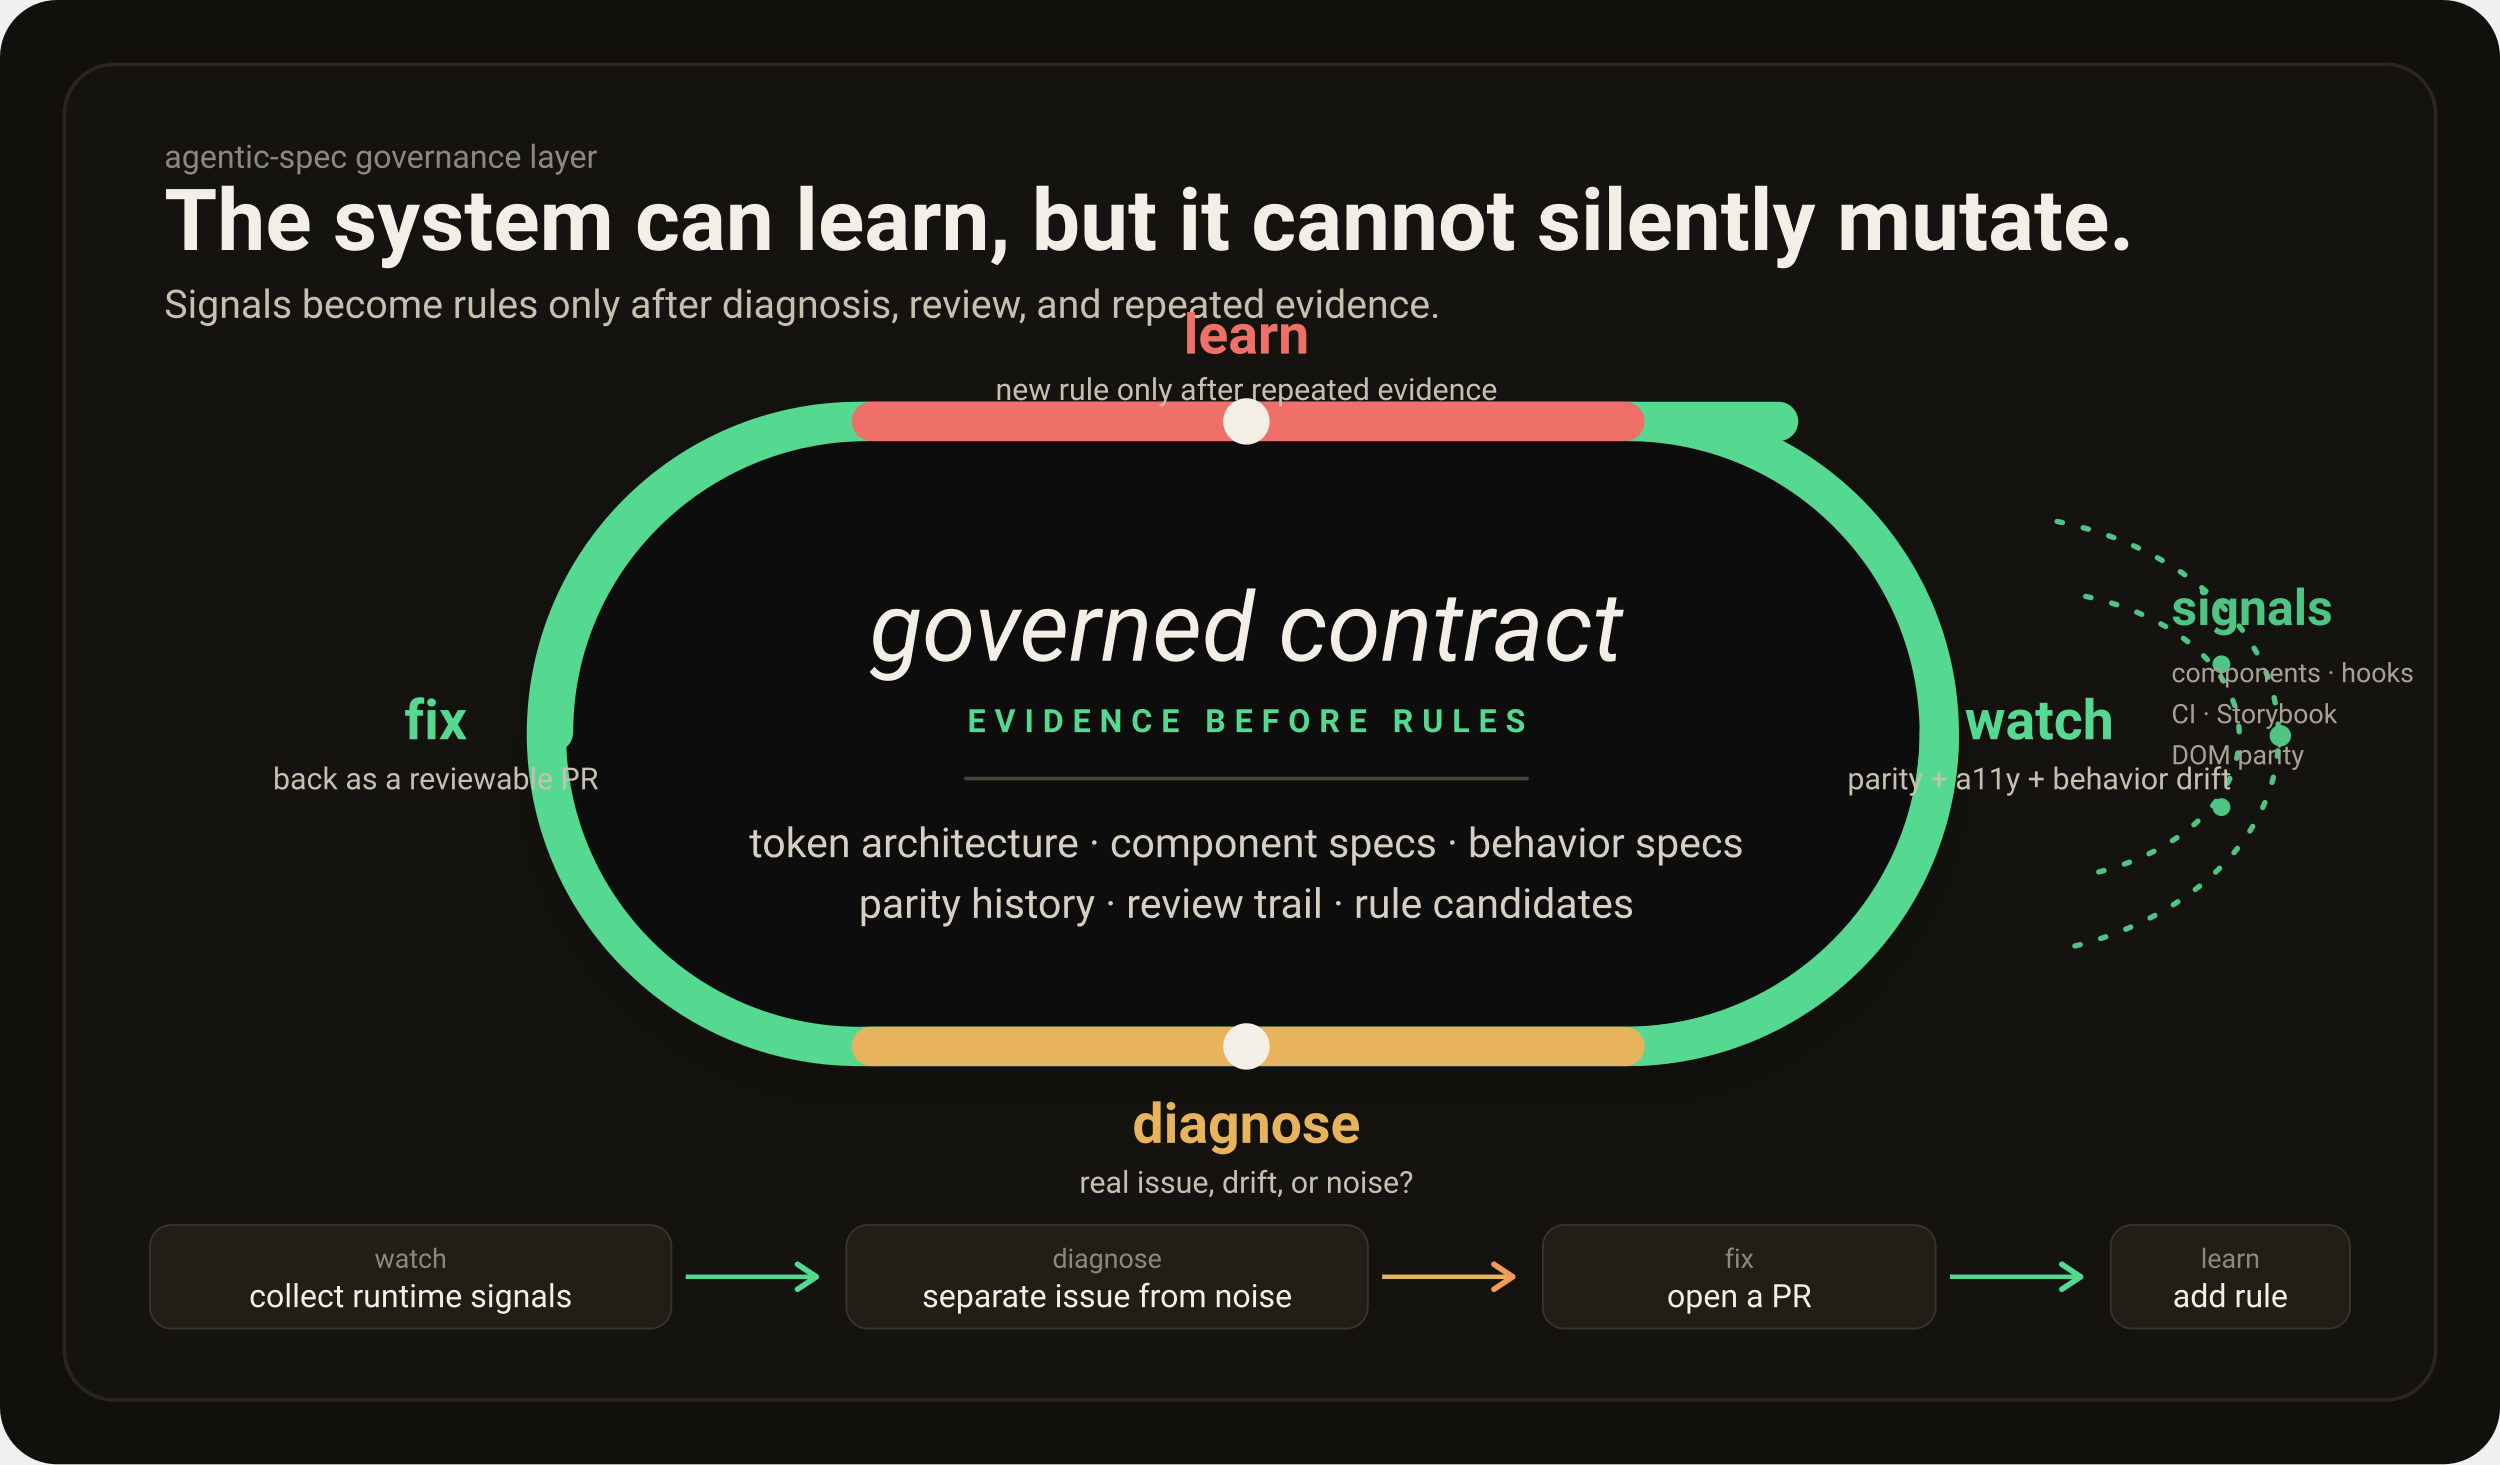
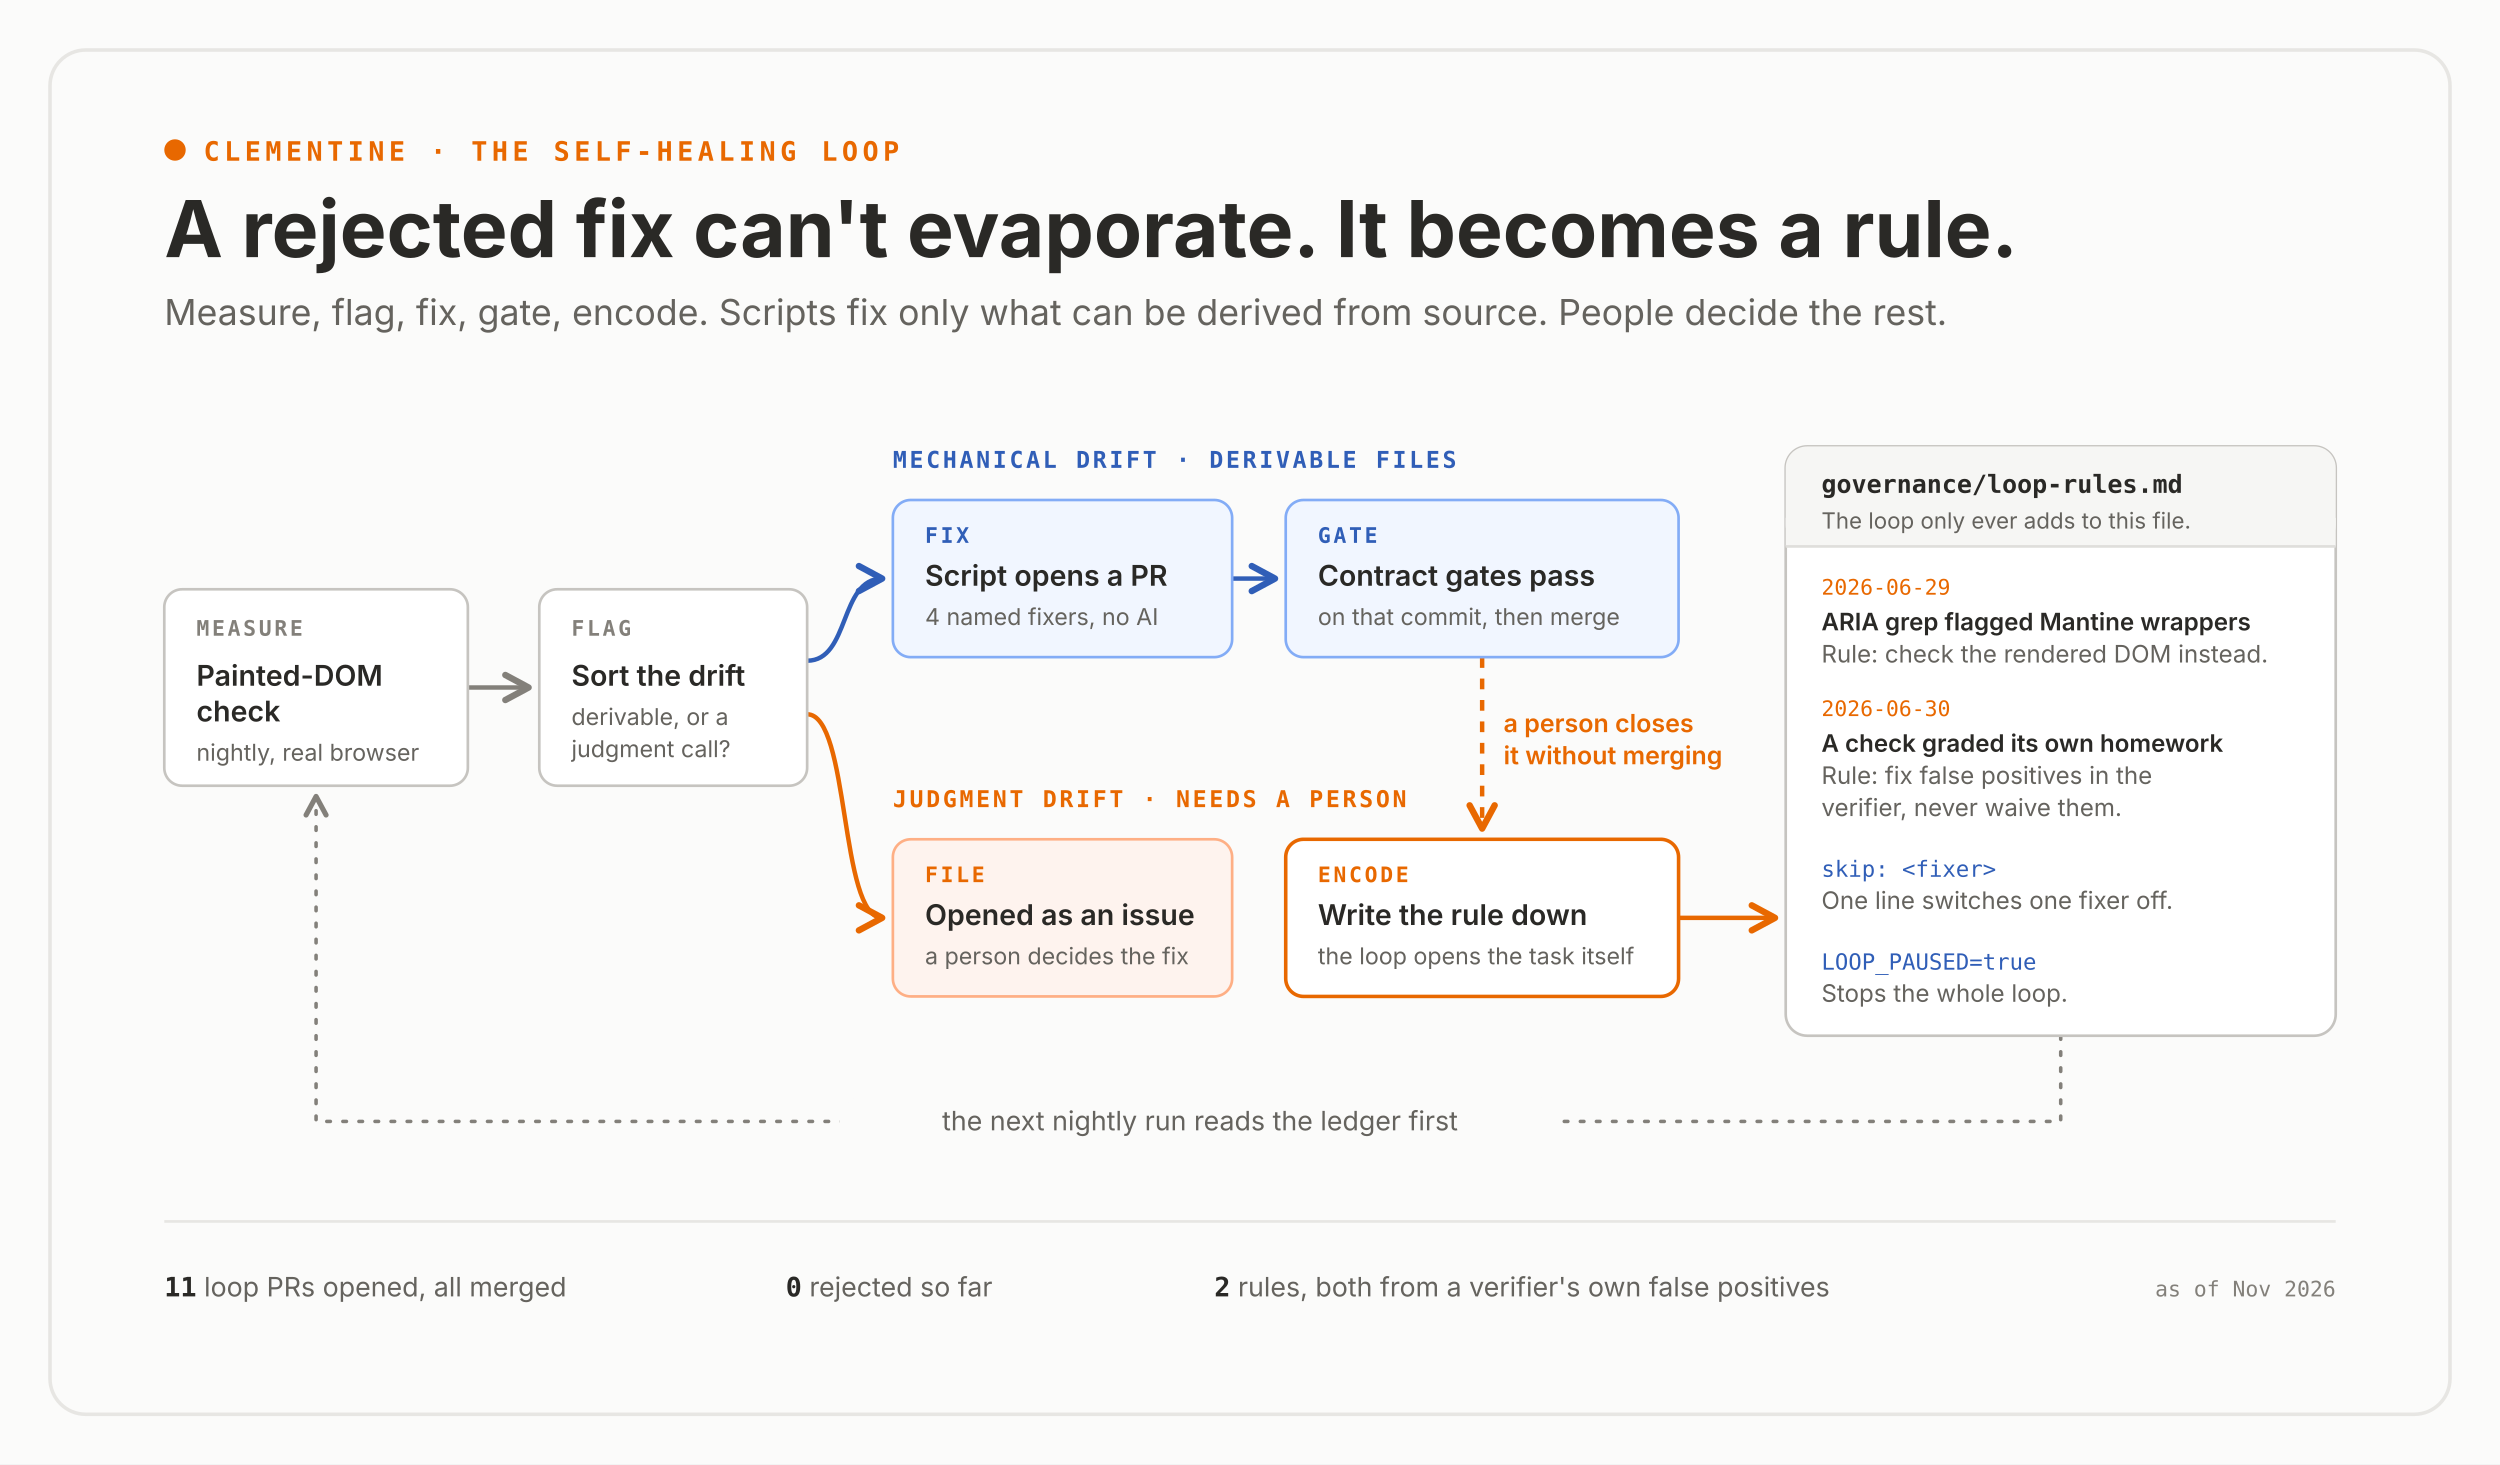
- <svg xmlns="http://www.w3.org/2000/svg" viewBox="0 0 1400 820" font-family="-apple-system, BlinkMacSystemFont, 'Segoe UI', Roboto, Helvetica, Arial, sans-serif" role="img">
+ <svg xmlns="http://www.w3.org/2000/svg" viewBox="0 0 1400 820" font-family="Inter, -apple-system, BlinkMacSystemFont, 'Segoe UI', Roboto, Helvetica, Arial, sans-serif" role="img">
  <defs>
-     <filter id="soft" x="-20%" y="-20%" width="140%" height="140%">
-       <feDropShadow dx="0" dy="16" stdDeviation="18" flood-color="#000000" flood-opacity="0.22" />
-     </filter>
-     <marker id="arrow-green" viewBox="0 0 10 10" refX="8.5" refY="5" markerWidth="7" markerHeight="7" orient="auto-start-reverse">
-       <path d="M2 1L8 5L2 9" fill="none" stroke="#55D890" stroke-width="1.8" stroke-linecap="round" stroke-linejoin="round" />
+     <marker id="a-ink" viewBox="0 0 10 10" refX="8" refY="5" markerWidth="8" markerHeight="8" orient="auto">
+       <path d="M1.5 1.5L8 5L1.5 8.5" fill="none" stroke="#305EB7" stroke-width="1.8" stroke-linecap="round" stroke-linejoin="round" />
    </marker>
-     <marker id="arrow-orange" viewBox="0 0 10 10" refX="8.5" refY="5" markerWidth="7" markerHeight="7" orient="auto-start-reverse">
-       <path d="M2 1L8 5L2 9" fill="none" stroke="#F29B58" stroke-width="1.8" stroke-linecap="round" stroke-linejoin="round" />
+     <marker id="a-org" viewBox="0 0 10 10" refX="8" refY="5" markerWidth="8" markerHeight="8" orient="auto">
+       <path d="M1.5 1.5L8 5L1.5 8.5" fill="none" stroke="#E86800" stroke-width="1.8" stroke-linecap="round" stroke-linejoin="round" />
+     </marker>
+     <marker id="a-grey" viewBox="0 0 10 10" refX="8" refY="5" markerWidth="8" markerHeight="8" orient="auto">
+       <path d="M1.5 1.5L8 5L1.5 8.5" fill="none" stroke="#83807A" stroke-width="1.8" stroke-linecap="round" stroke-linejoin="round" />
    </marker>
  </defs>
-   <rect width="1400" height="820" rx="32" fill="#11100D" />
-   <rect x="36" y="36" width="1328" height="748" rx="28" fill="#15130F" stroke="#2A261E" stroke-width="2" />
-   <text x="92" y="94" font-size="18" fill="#8D887D" letter-spacing="0">agentic-spec governance layer</text>
-   <text x="92" y="140" font-size="48" font-weight="650" fill="#F4EFE6" letter-spacing="0">The system can learn, but it cannot silently mutate.</text>
-   <text x="92" y="178" font-size="22" fill="#C7BFB0" letter-spacing="0">Signals become rules only after diagnosis, review, and repeated evidence.</text>
-   <g opacity="0.9">
-     <path d="M1152 292C1222 306 1276 354 1276 412C1276 471 1222 518 1152 532" fill="none" stroke="#55D890" stroke-width="3" stroke-dasharray="3 12" stroke-linecap="round" />
-     <path d="M1168 334C1216 344 1254 374 1254 412C1254 450 1216 480 1168 490" fill="none" stroke="#55D890" stroke-width="3" stroke-dasharray="3 12" stroke-linecap="round" />
-     <circle cx="1277" cy="412" r="6" fill="#55D890" />
-     <circle cx="1244" cy="372" r="5" fill="#55D890" />
-     <circle cx="1244" cy="452" r="5" fill="#55D890" />
-     <text x="1216" y="350" font-size="28" font-weight="650" fill="#55D890">signals</text>
-     <text x="1216" y="382" font-size="15" fill="#B8B0A1">components · hooks</text>
-     <text x="1216" y="405" font-size="15" fill="#B8B0A1">CI · Storybook</text>
-     <text x="1216" y="428" font-size="15" fill="#B8B0A1">DOM parity</text>
+   <rect width="1400" height="820" fill="#FBFBFA" />
+   <rect x="28" y="28" width="1344" height="764" rx="20" fill="none" stroke="#E7E6E3" stroke-width="2" />
+   <g font-family="'JetBrains Mono', ui-monospace, Menlo, monospace">
+     <rect x="92" y="78" width="12" height="12" rx="6" fill="#E86800" />
+     <text x="114" y="90" font-size="15" font-weight="600" fill="#E86800" letter-spacing="2.5">CLEMENTINE · THE SELF-HEALING LOOP</text>
  </g>
-   <g filter="url(#soft)">
-     <rect x="306" y="236" width="780" height="350" rx="175" fill="#11100D" stroke="#55D890" stroke-width="22" />
-     <path d="M310 410C310 314 389 236 486 236H996" fill="none" stroke="#55D890" stroke-width="22" stroke-linecap="round" />
-     <path d="M1086 410C1086 506 1007 586 910 586H484" fill="none" stroke="#55D890" stroke-width="22" stroke-linecap="round" />
-     <path d="M488 236H910" fill="none" stroke="#EF7067" stroke-width="22" stroke-linecap="round" />
-     <path d="M488 586H910" fill="none" stroke="#E7B45D" stroke-width="22" stroke-linecap="round" />
+   <text x="92" y="144" font-size="44" font-weight="700" fill="#2A2926">A rejected fix can't evaporate. It becomes a rule.</text>
+   <text x="92" y="182" font-size="20" fill="#65635E">Measure, flag, fix, gate, encode. Scripts fix only what can be derived from source. People decide the rest.</text>
+   <text x="500" y="262" font-family="'JetBrains Mono', ui-monospace, Menlo, monospace" font-size="13" font-weight="600" fill="#305EB7" letter-spacing="1.5">MECHANICAL DRIFT · DERIVABLE FILES</text>
+   <text x="500" y="452" font-family="'JetBrains Mono', ui-monospace, Menlo, monospace" font-size="13" font-weight="600" fill="#E86800" letter-spacing="1.5">JUDGMENT DRIFT · NEEDS A PERSON</text>
+   <path d="M262 385H296" stroke="#83807A" stroke-width="2.5" marker-end="url(#a-grey)" />
+   <path d="M452 370C476 370 470 324 494 324" fill="none" stroke="#305EB7" stroke-width="2.5" marker-end="url(#a-ink)" />
+   <path d="M452 400C476 400 470 514 494 514" fill="none" stroke="#E86800" stroke-width="2.5" marker-end="url(#a-org)" />
+   <path d="M690 324H714" stroke="#305EB7" stroke-width="2.5" marker-end="url(#a-ink)" />
+   <path d="M830 368V464" stroke="#E86800" stroke-width="2.5" stroke-dasharray="6 6" marker-end="url(#a-org)" />
+   <text x="842" y="410" font-size="14" font-weight="600" fill="#E86800">a person closes</text>
+   <text x="842" y="428" font-size="14" font-weight="600" fill="#E86800">it without merging</text>
+   <path d="M940 514H994" stroke="#E86800" stroke-width="2.5" marker-end="url(#a-org)" />
+   <path d="M1154 580V628H177V446" fill="none" stroke="#83807A" stroke-width="2" stroke-dasharray="2 7" stroke-linecap="round" marker-end="url(#a-grey)" />
+   <rect x="470" y="614" width="404" height="28" rx="14" fill="#FBFBFA" />
+   <text x="672" y="633" text-anchor="middle" font-size="15" fill="#65635E">the next nightly run reads the ledger first</text>
+   <g font-family="'JetBrains Mono', ui-monospace, Menlo, monospace" font-size="12" font-weight="600" letter-spacing="1.5">
+     <rect x="92" y="330" width="170" height="110" rx="10" fill="#FFFFFF" stroke="#C6C4C0" stroke-width="1.5" />
+     <text x="110" y="356" fill="#83807A">MEASURE</text>
+     <rect x="302" y="330" width="150" height="110" rx="10" fill="#FFFFFF" stroke="#C6C4C0" stroke-width="1.5" />
+     <text x="320" y="356" fill="#83807A">FLAG</text>
+     <rect x="500" y="280" width="190" height="88" rx="10" fill="#F1F6FF" stroke="#83ACF6" stroke-width="1.5" />
+     <text x="518" y="304" fill="#305EB7">FIX</text>
+     <rect x="720" y="280" width="220" height="88" rx="10" fill="#F1F6FF" stroke="#83ACF6" stroke-width="1.5" />
+     <text x="738" y="304" fill="#305EB7">GATE</text>
+     <rect x="500" y="470" width="190" height="88" rx="10" fill="#FEF3EE" stroke="#FEAF85" stroke-width="1.5" />
+     <text x="518" y="494" fill="#E86800">FILE</text>
+     <rect x="720" y="470" width="220" height="88" rx="10" fill="#FFFFFF" stroke="#E86800" stroke-width="2" />
+     <text x="738" y="494" fill="#E86800">ENCODE</text>
  </g>
-   <circle cx="698" cy="236" r="13" fill="#F4EFE6" />
-   <circle cx="698" cy="586" r="13" fill="#F4EFE6" />
-   <text x="698" y="198" text-anchor="middle" font-size="31" font-weight="700" fill="#EF7067">learn</text>
-   <text x="698" y="224" text-anchor="middle" font-size="17" fill="#C7BFB0">new rule only after repeated evidence</text>
-   <text x="698" y="640" text-anchor="middle" font-size="31" font-weight="700" fill="#E7B45D">diagnose</text>
-   <text x="698" y="668" text-anchor="middle" font-size="17" fill="#C7BFB0">real issue, drift, or noise?</text>
-   <text x="244" y="414" text-anchor="middle" font-size="31" font-weight="700" fill="#55D890">fix</text>
-   <text x="244" y="442" text-anchor="middle" font-size="17" fill="#C7BFB0">back as a reviewable PR</text>
-   <text x="1142" y="414" text-anchor="middle" font-size="31" font-weight="700" fill="#55D890">watch</text>
-   <text x="1142" y="442" text-anchor="middle" font-size="17" fill="#C7BFB0">parity + a11y + behavior drift</text>
-   <g>
-     <text x="698" y="370" text-anchor="middle" font-size="54" font-style="italic" fill="#F4EFE6">governed contract</text>
-     <text x="698" y="410" text-anchor="middle" font-size="18" font-weight="700" fill="#55D890" letter-spacing="5">EVIDENCE BEFORE RULES</text>
-     <line x1="540" y1="436" x2="856" y2="436" stroke="#4A4336" stroke-width="2" />
-     <text x="698" y="480" text-anchor="middle" font-size="23" fill="#D6CFC2">token architecture · component specs · behavior specs</text>
-     <text x="698" y="514" text-anchor="middle" font-size="23" fill="#D6CFC2">parity history · review trail · rule candidates</text>
+   <g font-size="16" fill="#2A2926">
+     <text x="110" y="384" font-weight="600">Painted-DOM</text>
+     <text x="110" y="404" font-weight="600">check</text>
+     <text x="110" y="426" font-size="13" fill="#65635E">nightly, real browser</text>
+     <text x="320" y="384" font-weight="600">Sort the drift</text>
+     <text x="320" y="406" font-size="13" fill="#65635E">derivable, or a</text>
+     <text x="320" y="424" font-size="13" fill="#65635E">judgment call?</text>
+     <text x="518" y="328" font-weight="600">Script opens a PR</text>
+     <text x="518" y="350" font-size="13" fill="#65635E">4 named fixers, no AI</text>
+     <text x="738" y="328" font-weight="600">Contract gates pass</text>
+     <text x="738" y="350" font-size="13" fill="#65635E">on that commit, then merge</text>
+     <text x="518" y="518" font-weight="600">Opened as an issue</text>
+     <text x="518" y="540" font-size="13" fill="#65635E">a person decides the fix</text>
+     <text x="738" y="518" font-weight="600">Write the rule down</text>
+     <text x="738" y="540" font-size="13" fill="#65635E">the loop opens the task itself</text>
  </g>
  <g>
-     <rect x="84" y="686" width="292" height="58" rx="12" fill="#221E17" stroke="#3B3428" />
-     <text x="230" y="710" text-anchor="middle" font-size="15" fill="#8D887D">watch</text>
-     <text x="230" y="732" text-anchor="middle" font-size="18" fill="#F4EFE6">collect runtime signals</text>
-     <path d="M384 715H458" stroke="#55D890" stroke-width="2.5" marker-end="url(#arrow-green)" />
-     <rect x="474" y="686" width="292" height="58" rx="12" fill="#221E17" stroke="#3B3428" />
-     <text x="620" y="710" text-anchor="middle" font-size="15" fill="#8D887D">diagnose</text>
-     <text x="620" y="732" text-anchor="middle" font-size="18" fill="#F4EFE6">separate issue from noise</text>
-     <path d="M774 715H848" stroke="#E7B45D" stroke-width="2.5" marker-end="url(#arrow-orange)" />
-     <rect x="864" y="686" width="220" height="58" rx="12" fill="#221E17" stroke="#3B3428" />
-     <text x="974" y="710" text-anchor="middle" font-size="15" fill="#8D887D">fix</text>
-     <text x="974" y="732" text-anchor="middle" font-size="18" fill="#F4EFE6">open a PR</text>
-     <path d="M1092 715H1166" stroke="#55D890" stroke-width="2.5" marker-end="url(#arrow-green)" />
-     <rect x="1182" y="686" width="134" height="58" rx="12" fill="#221E17" stroke="#3B3428" />
-     <text x="1249" y="710" text-anchor="middle" font-size="15" fill="#8D887D">learn</text>
-     <text x="1249" y="732" text-anchor="middle" font-size="18" fill="#F4EFE6">add rule</text>
+     <rect x="1000" y="250" width="308" height="330" rx="12" fill="#FFFFFF" stroke="#C6C4C0" stroke-width="1.5" />
+     <rect x="1000" y="250" width="308" height="56" rx="12" fill="#F6F6F4" />
+     <rect x="1000" y="290" width="308" height="16" fill="#F6F6F4" />
+     <line x1="1000" y1="306" x2="1308" y2="306" stroke="#DFDEDB" stroke-width="1.5" />
+     <text x="1020" y="276" font-family="'JetBrains Mono', ui-monospace, Menlo, monospace" font-size="14" font-weight="600" fill="#2A2926">governance/loop-rules.md</text>
+     <text x="1020" y="296" font-size="12.5" fill="#65635E">The loop only ever adds to this file.</text>
+     <g font-size="13.5" fill="#2A2926">
+       <text x="1020" y="333" font-family="'JetBrains Mono', ui-monospace, Menlo, monospace" font-size="12" fill="#E86800">2026-06-29</text>
+       <text x="1020" y="353" font-weight="600">ARIA grep flagged Mantine wrappers</text>
+       <text x="1020" y="371" fill="#65635E">Rule: check the rendered DOM instead.</text>
+       <text x="1020" y="401" font-family="'JetBrains Mono', ui-monospace, Menlo, monospace" font-size="12" fill="#E86800">2026-06-30</text>
+       <text x="1020" y="421" font-weight="600">A check graded its own homework</text>
+       <text x="1020" y="439" fill="#65635E">Rule: fix false positives in the</text>
+       <text x="1020" y="457" fill="#65635E">verifier, never waive them.</text>
+       <text x="1020" y="491" font-family="'JetBrains Mono', ui-monospace, Menlo, monospace" font-size="12.5" fill="#305EB7">skip: &lt;fixer&gt;</text>
+       <text x="1020" y="509" fill="#65635E">One line switches one fixer off.</text>
+       <text x="1020" y="543" font-family="'JetBrains Mono', ui-monospace, Menlo, monospace" font-size="12.5" fill="#305EB7">LOOP_PAUSED=true</text>
+       <text x="1020" y="561" fill="#65635E">Stops the whole loop.</text>
+     </g>
+   </g>
+   <line x1="92" y1="684" x2="1308" y2="684" stroke="#E7E6E3" stroke-width="1.5" />
+   <g font-size="15" fill="#65635E">
+     <text x="92" y="726">
+       <tspan font-family="'JetBrains Mono', ui-monospace, Menlo, monospace" font-weight="600" fill="#2A2926">11</tspan>  loop PRs opened, all merged</text>
+     <text x="440" y="726">
+       <tspan font-family="'JetBrains Mono', ui-monospace, Menlo, monospace" font-weight="600" fill="#2A2926">0</tspan>  rejected so far</text>
+     <text x="680" y="726">
+       <tspan font-family="'JetBrains Mono', ui-monospace, Menlo, monospace" font-weight="600" fill="#2A2926">2</tspan>  rules, both from a verifier's own false positives</text>
+     <text x="1308" y="726" text-anchor="end" font-family="'JetBrains Mono', ui-monospace, Menlo, monospace" font-size="12" fill="#83807A">as of Nov 2026</text>
  </g>
</svg>
